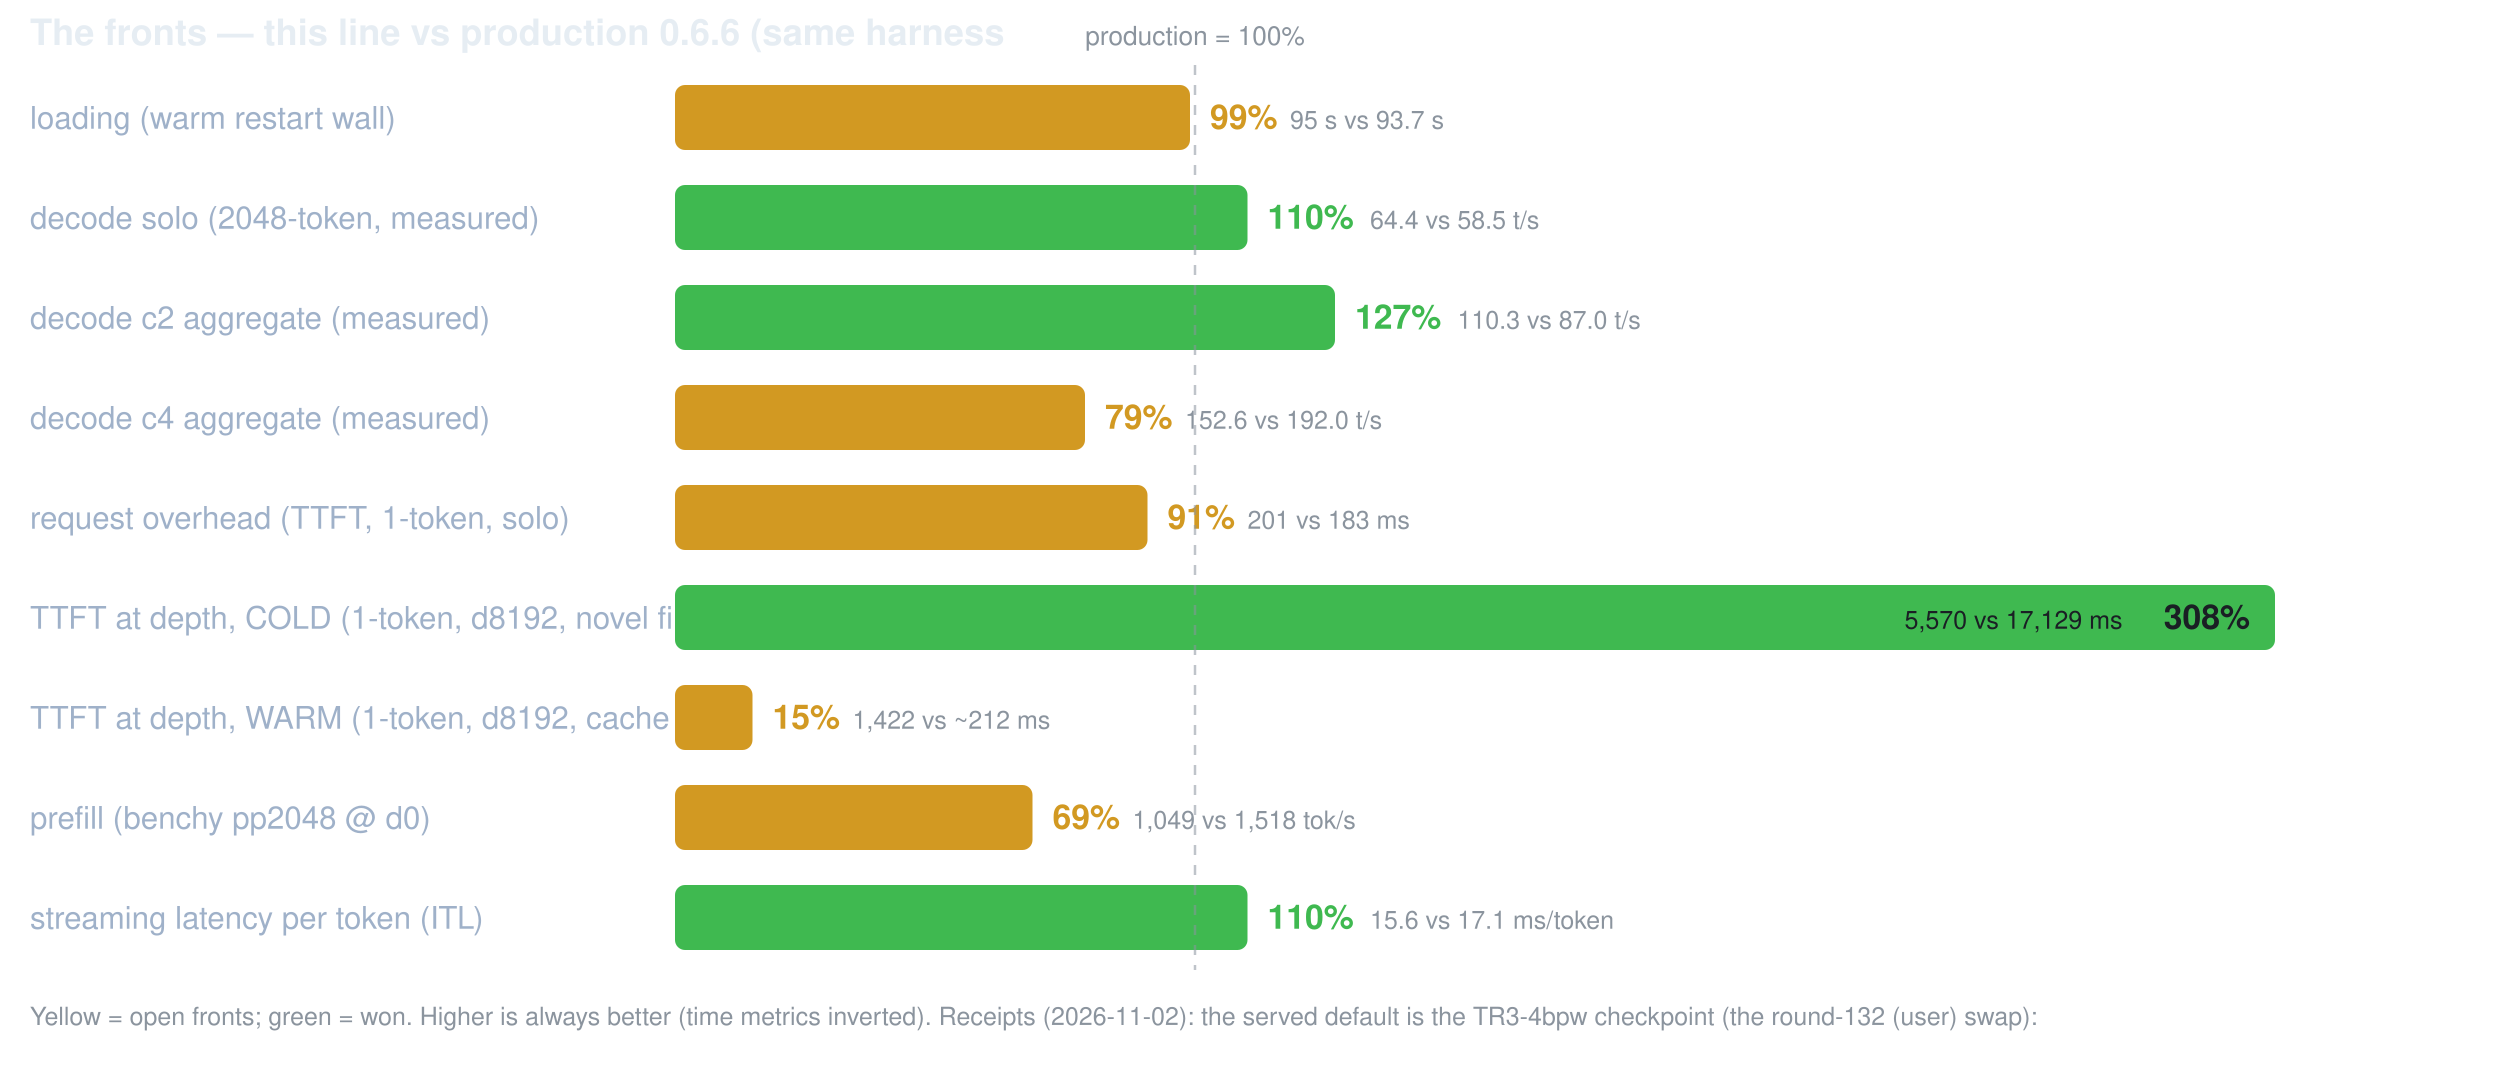
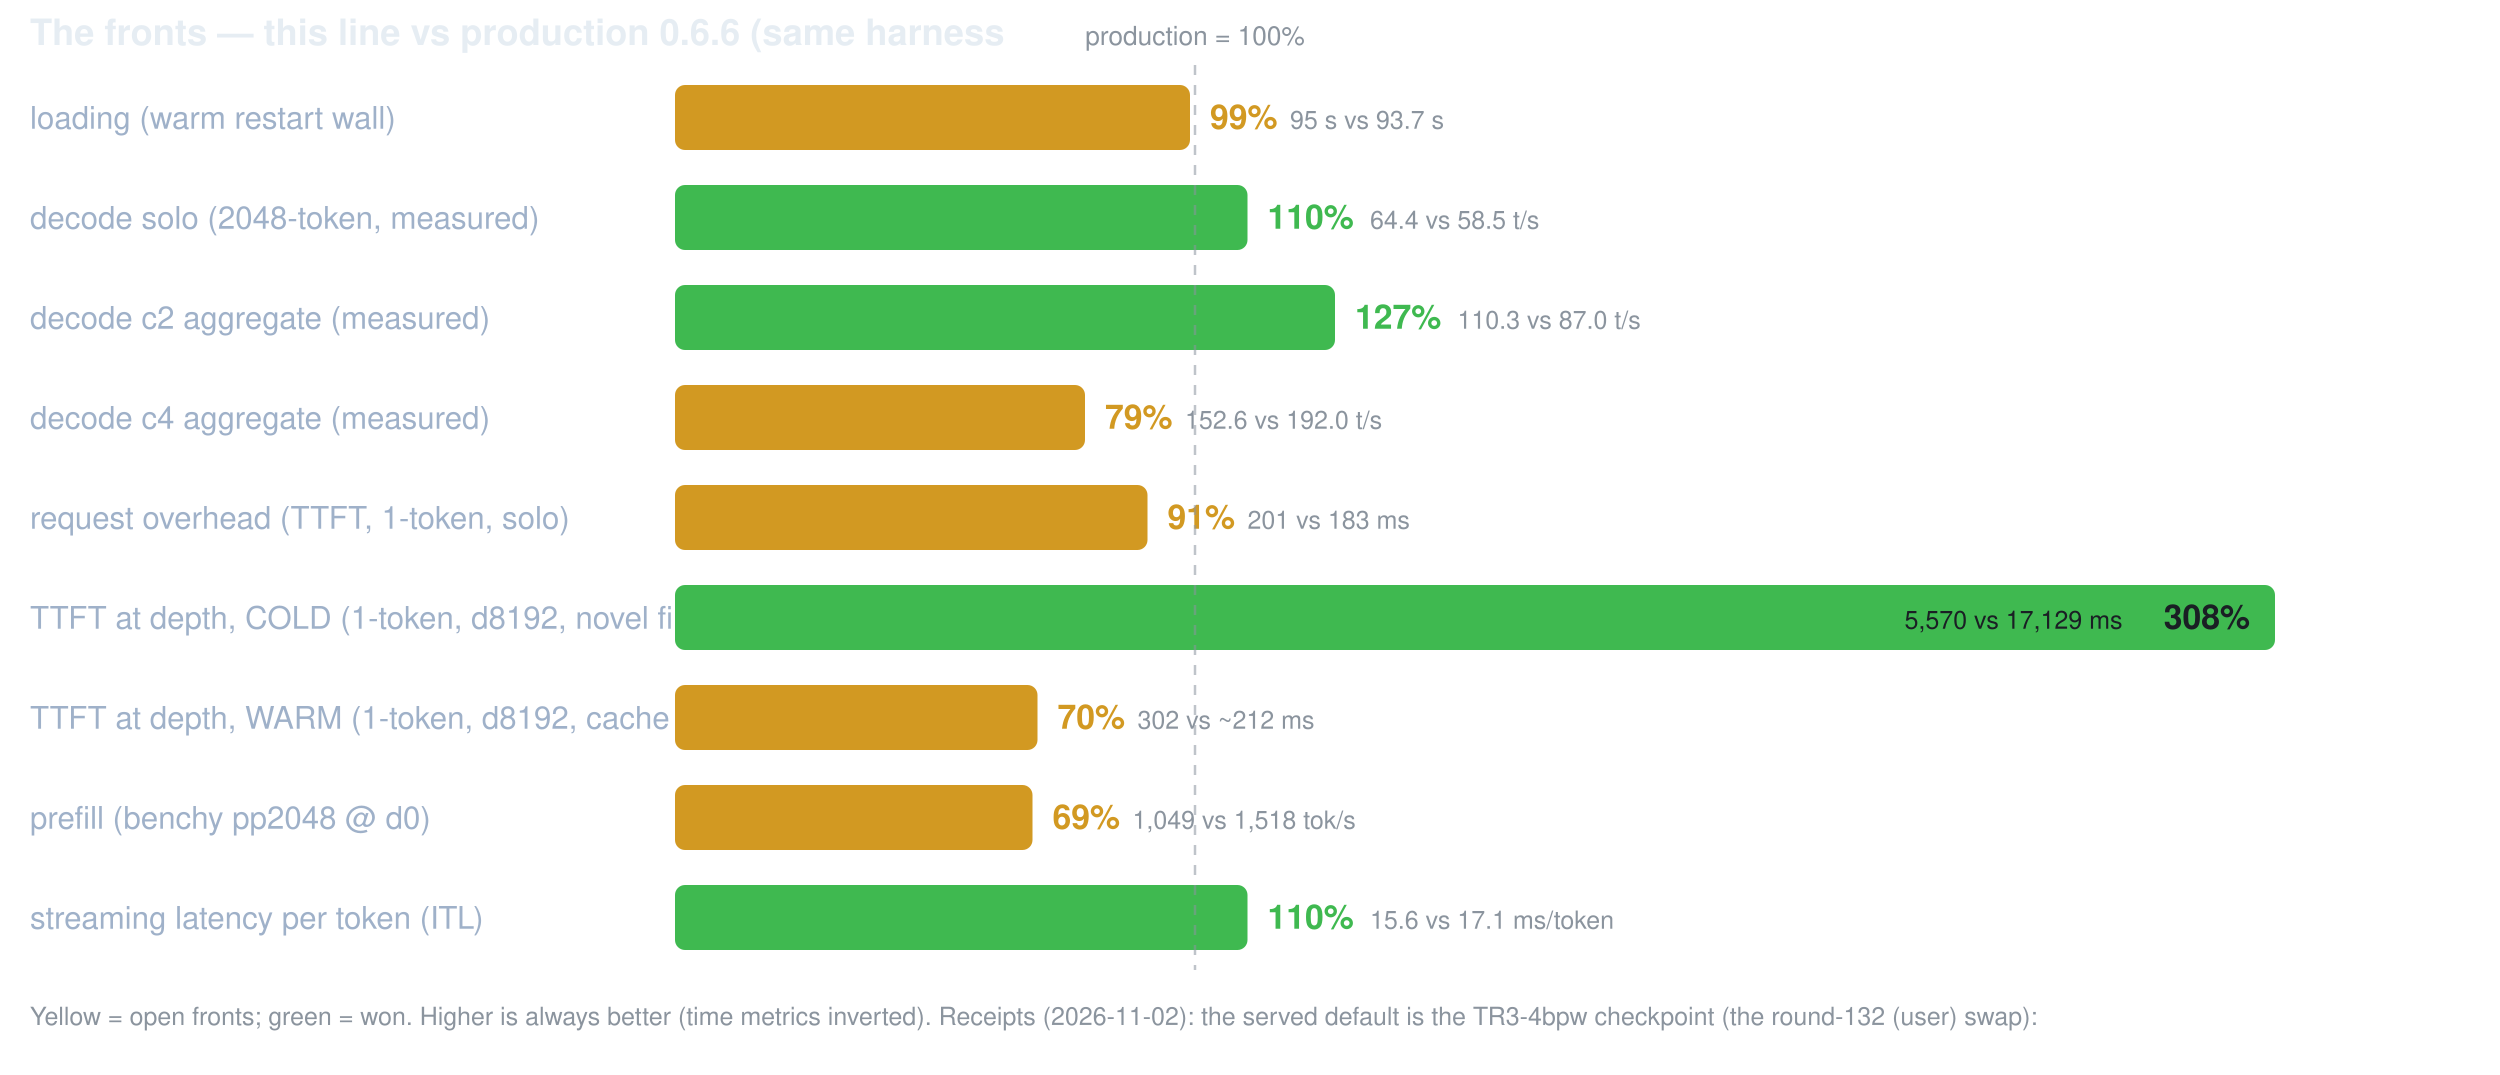
<svg xmlns="http://www.w3.org/2000/svg" viewBox="0 0 1000 430" width="1000" height="430" font-family="ui-sans-serif, -apple-system, 'Segoe UI', Helvetica, Arial, sans-serif">
  <text x="12" y="18" font-size="14.5" font-weight="700" fill="#e6edf3">The fronts — this line vs production 0.6.6 (same harness</text>
  <text x="478" y="18" font-size="10.5" fill="#8b949e" text-anchor="middle">production = 100%</text>
  <g>
    <text x="12" y="51.5" font-size="12.5" fill="#9fb1c9">loading (warm restart wall)</text>
    <rect x="270" y="34" width="206" height="26" rx="4" fill="#d29922" />
    <text x="484" y="51.5" font-size="13.5" font-weight="700" fill="#d29922">99%</text>
    <text x="516" y="51.5" font-size="10" fill="#8b949e">95 s vs 93.7 s</text>
    <text x="12" y="91.5" font-size="12.5" fill="#9fb1c9">decode solo (2048-token, measured)</text>
    <rect x="270" y="74" width="229" height="26" rx="4" fill="#3fb950" />
    <text x="507" y="91.5" font-size="13.5" font-weight="700" fill="#3fb950">110%</text>
    <text x="548" y="91.5" font-size="10" fill="#8b949e">64.4 vs 58.5 t/s</text>
    <text x="12" y="131.5" font-size="12.5" fill="#9fb1c9">decode c2 aggregate (measured)</text>
    <rect x="270" y="114" width="264" height="26" rx="4" fill="#3fb950" />
    <text x="542" y="131.5" font-size="13.5" font-weight="700" fill="#3fb950">127%</text>
    <text x="583" y="131.5" font-size="10" fill="#8b949e">110.3 vs 87.0 t/s</text>
    <text x="12" y="171.5" font-size="12.5" fill="#9fb1c9">decode c4 aggregate (measured)</text>
    <rect x="270" y="154" width="164" height="26" rx="4" fill="#d29922" />
    <text x="442" y="171.5" font-size="13.5" font-weight="700" fill="#d29922">79%</text>
    <text x="474" y="171.5" font-size="10" fill="#8b949e">152.6 vs 192.0 t/s</text>
    <text x="12" y="211.5" font-size="12.5" fill="#9fb1c9">request overhead (TTFT, 1-token, solo)</text>
    <rect x="270" y="194" width="189" height="26" rx="4" fill="#d29922" />
    <text x="467" y="211.5" font-size="13.5" font-weight="700" fill="#d29922">91%</text>
    <text x="499" y="211.5" font-size="10" fill="#8b949e">201 vs 183 ms</text>
    <text x="12" y="251.5" font-size="12.5" fill="#9fb1c9">TTFT at depth, COLD (1-token, d8192, novel fill)</text>
    <rect x="270" y="234" width="640" height="26" rx="4" fill="#3fb950" />
    <text x="900" y="251.5" font-size="13.5" font-weight="700" fill="#1a1f24" text-anchor="end">308%</text>
    <text x="849" y="251.5" font-size="10" fill="#1a1f24" text-anchor="end">5,570 vs 17,129 ms</text>
    <text x="12" y="291.5" font-size="12.5" fill="#9fb1c9">TTFT at depth, WARM (1-token, d8192, cache hit)</text>
-     <rect x="270" y="274" width="31" height="26" rx="4" fill="#d29922" />
-     <text x="309" y="291.5" font-size="13.5" font-weight="700" fill="#d29922">15%</text>
-     <text x="341" y="291.5" font-size="10" fill="#8b949e">1,422 vs ~212 ms</text>
+     <rect x="270" y="274" width="145" height="26" rx="4" fill="#d29922" />
+     <text x="423" y="291.5" font-size="13.5" font-weight="700" fill="#d29922">70%</text>
+     <text x="455" y="291.5" font-size="10" fill="#8b949e">302 vs ~212 ms</text>
    <text x="12" y="331.5" font-size="12.5" fill="#9fb1c9">prefill (benchy pp2048 @ d0)</text>
    <rect x="270" y="314" width="143" height="26" rx="4" fill="#d29922" />
    <text x="421" y="331.5" font-size="13.5" font-weight="700" fill="#d29922">69%</text>
    <text x="453" y="331.5" font-size="10" fill="#8b949e">1,049 vs 1,518 tok/s</text>
    <text x="12" y="371.5" font-size="12.5" fill="#9fb1c9">streaming latency per token (ITL)</text>
    <rect x="270" y="354" width="229" height="26" rx="4" fill="#3fb950" />
    <text x="507" y="371.5" font-size="13.5" font-weight="700" fill="#3fb950">110%</text>
    <text x="548" y="371.5" font-size="10" fill="#8b949e">15.6 vs 17.1 ms/token</text>
  </g>
  <line x1="478" y1="26" x2="478" y2="388" stroke="#8b949e" stroke-opacity="0.55" stroke-dasharray="4 4" />
  <text x="12" y="410" font-size="10" fill="#8b949e">Yellow = open fronts; green = won. Higher is always better (time metrics inverted). Receipts (2026-11-02): the served default is the TR3-4bpw checkpoint (the round-132 (user) swap):</text>
</svg>
